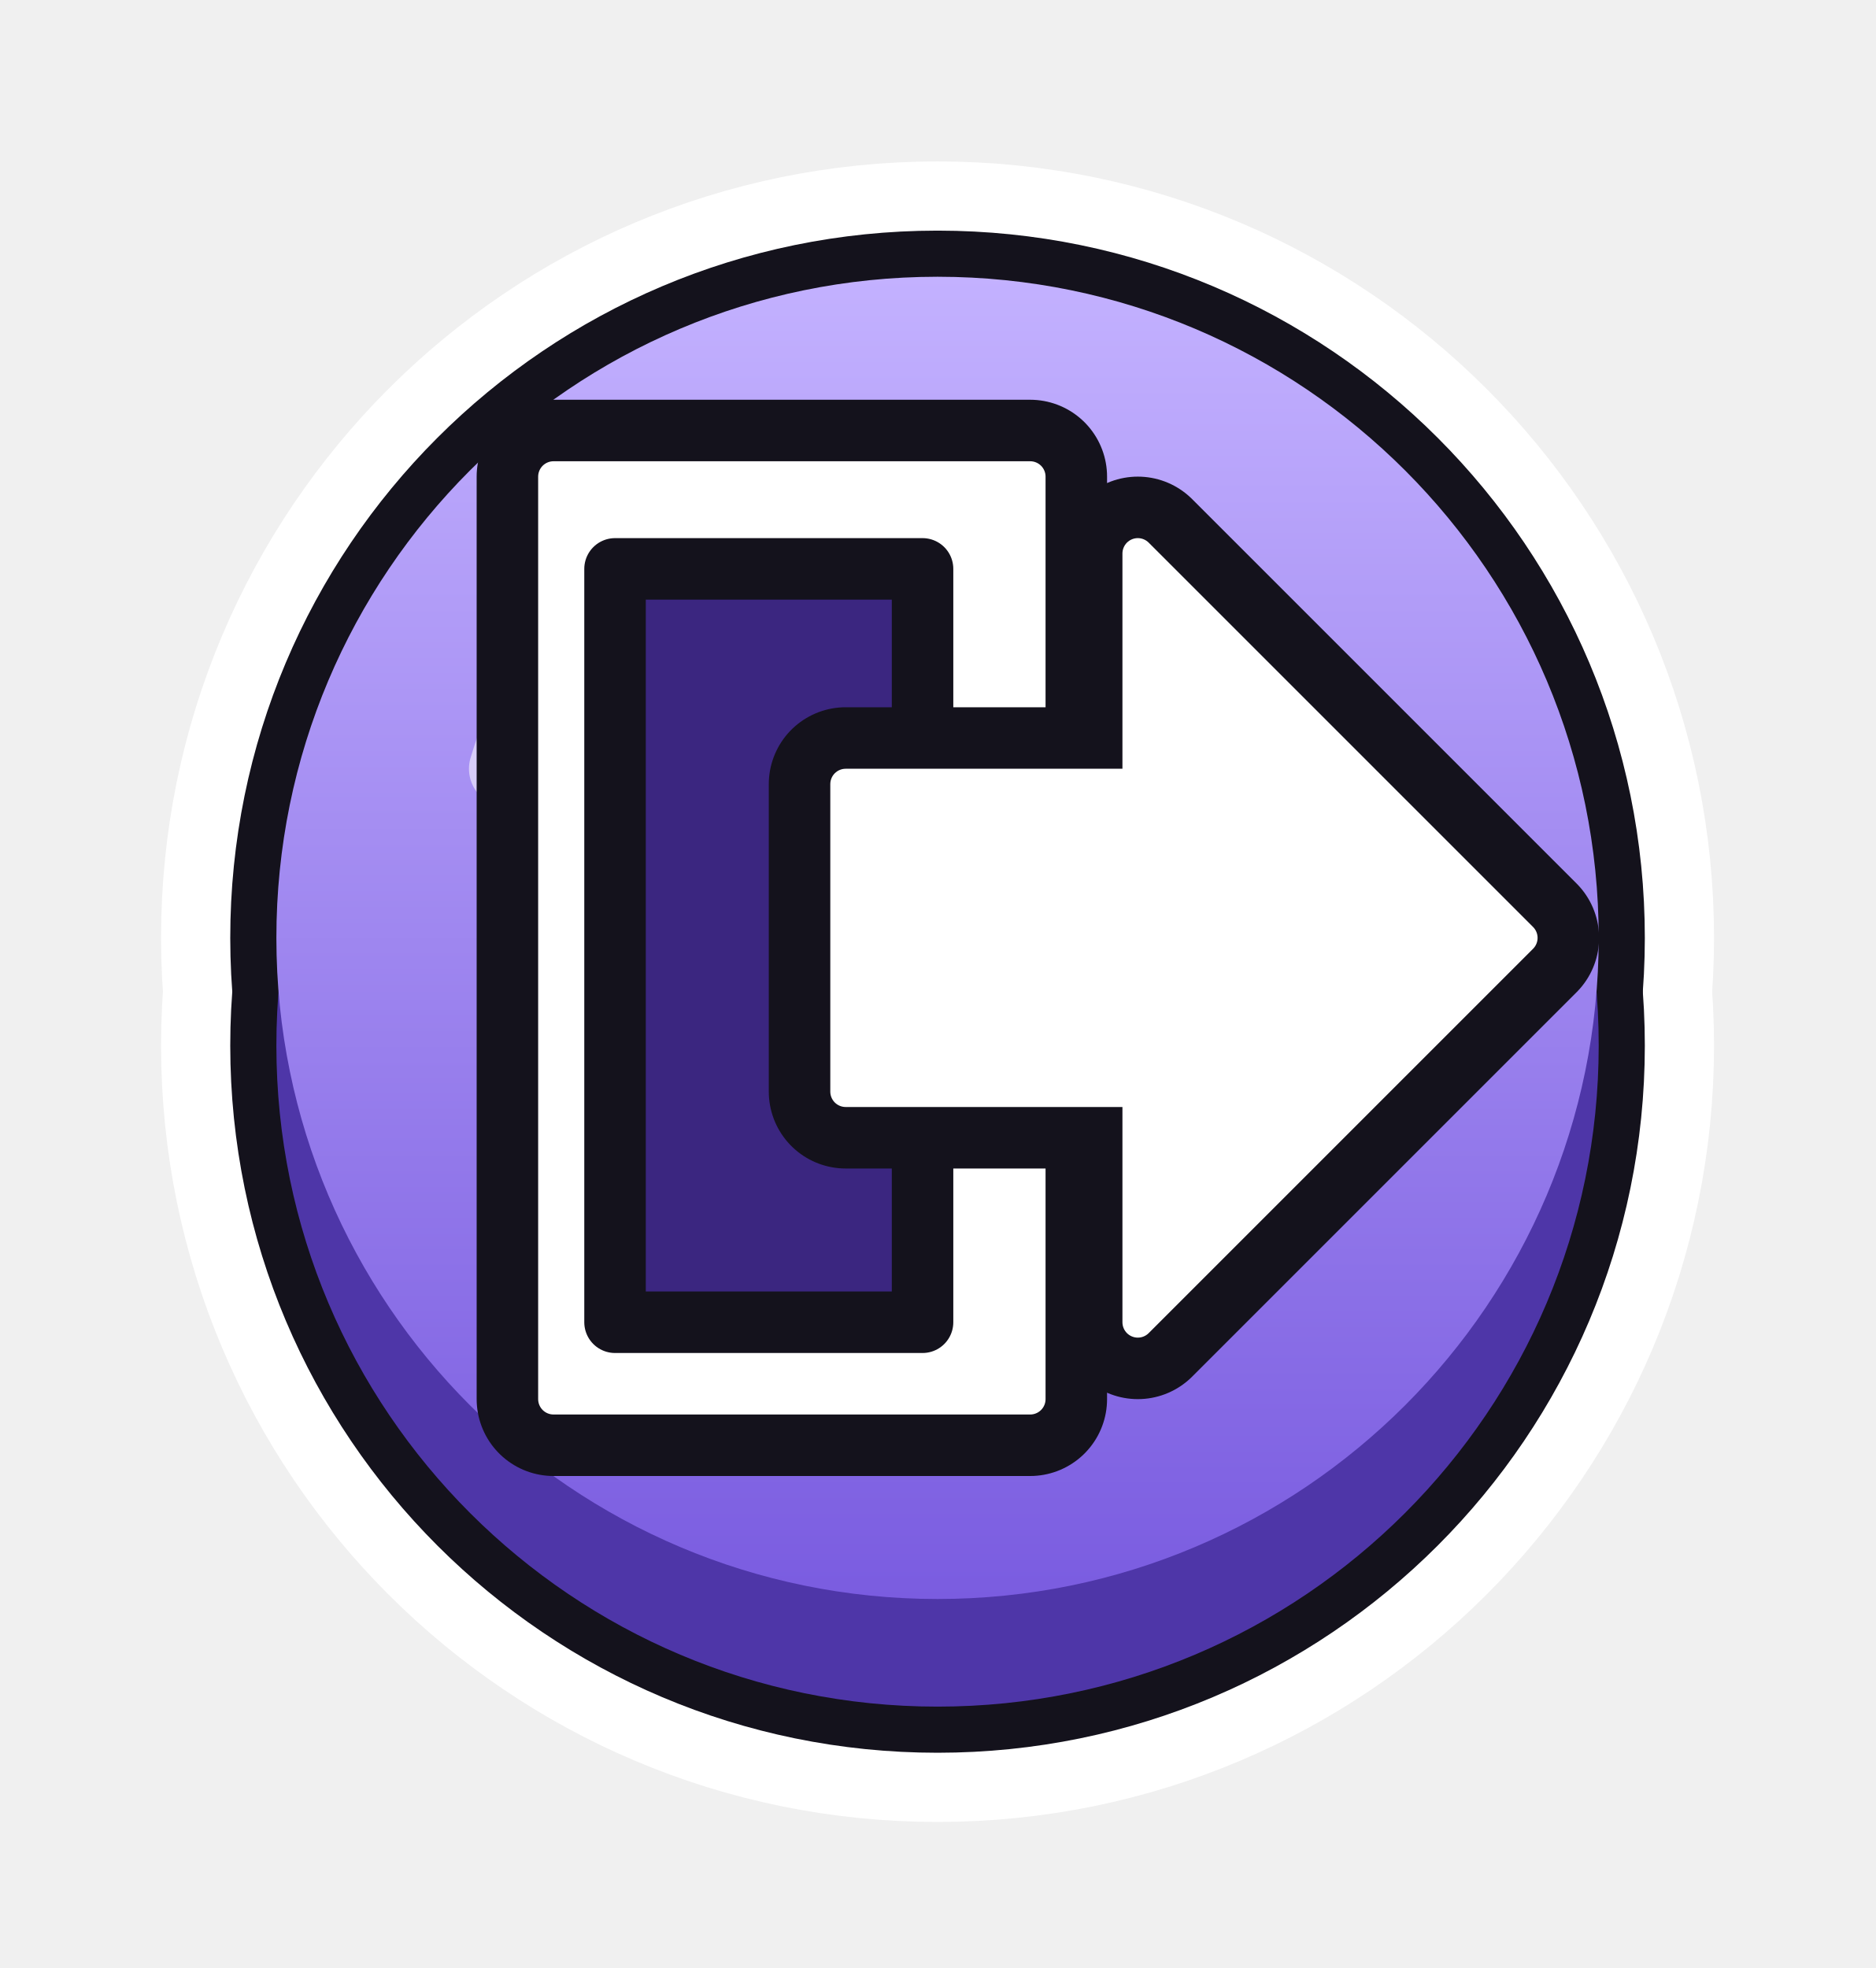
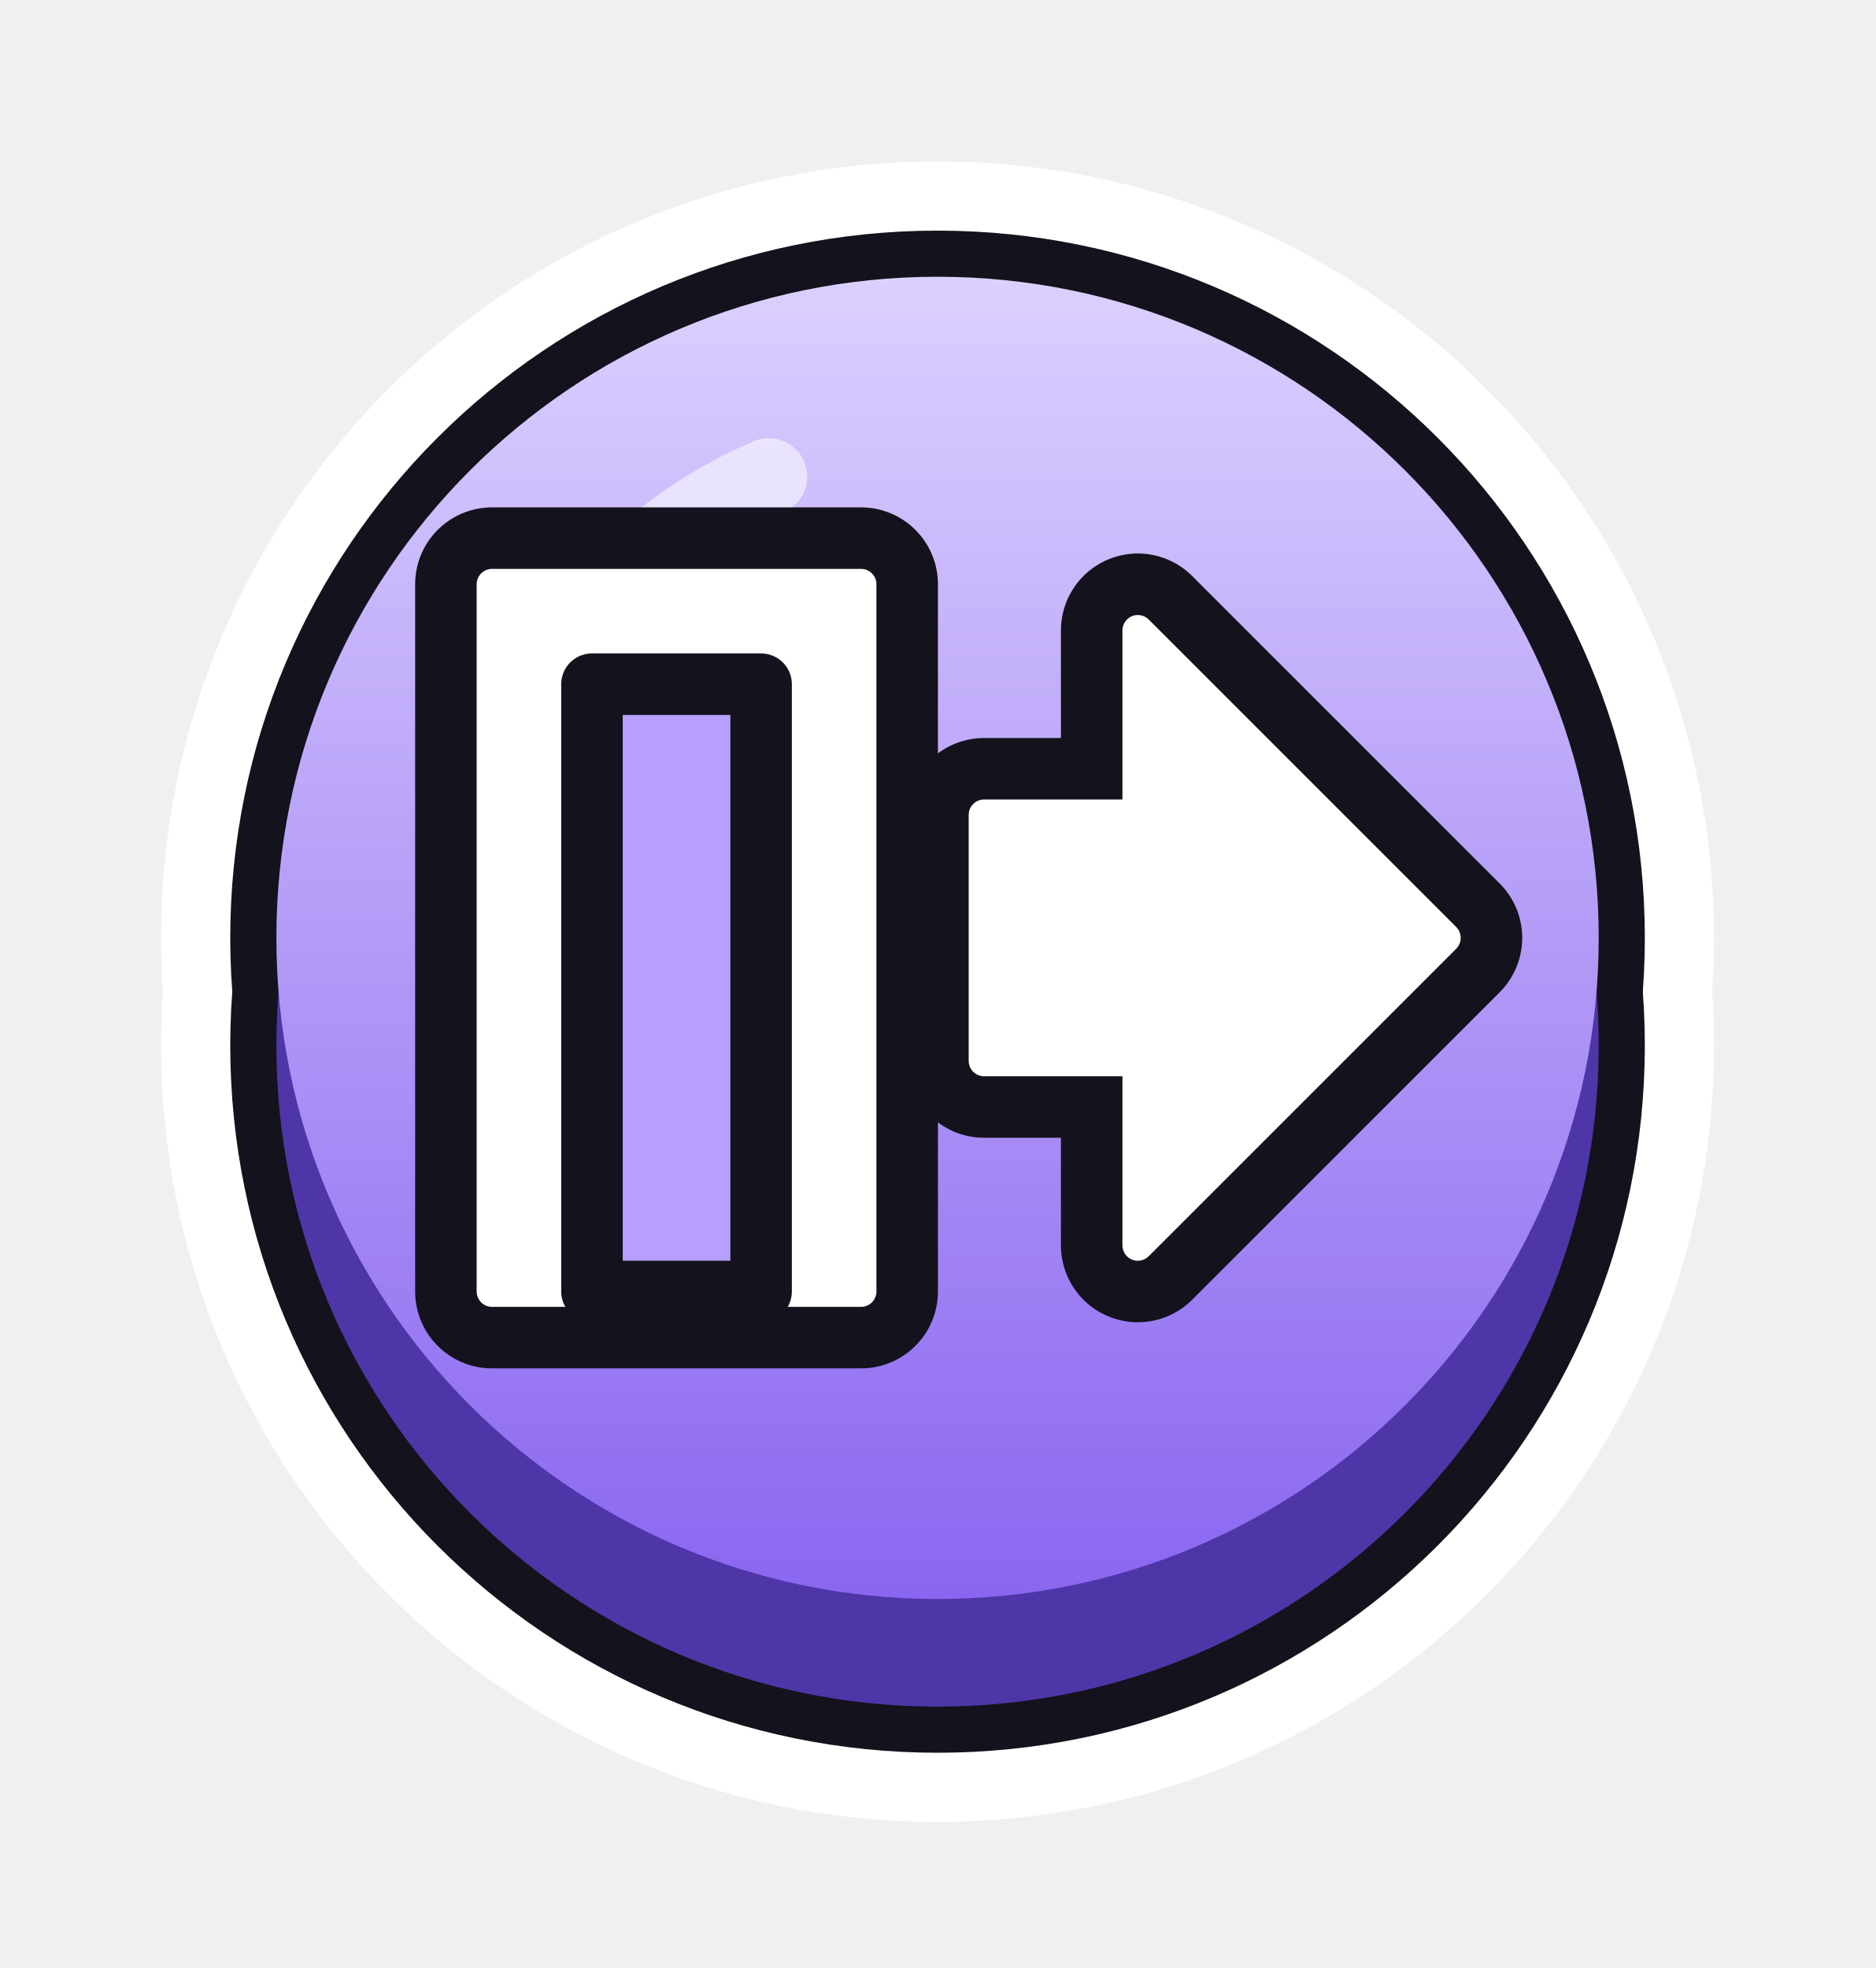
<svg xmlns="http://www.w3.org/2000/svg" viewBox="-22 -22 244 256" width="244" height="256">
  <defs>
    <linearGradient id="g" x1="0" y1="0" x2="0" y2="1">
-       <stop offset="0" stop-color="#C3B1FF" />
-       <stop offset="1" stop-color="#7A5CE0" />
+       <stop offset="0" stop-color="#DCD0FF" />
+       <stop offset="1" stop-color="#8A66F0" />
    </linearGradient>
  </defs>
  <path d="M100,14 A86,86 0 1,1 99.9,14 Z" transform="translate(0,0)" fill="#fff" stroke="#fff" stroke-width="30" stroke-linejoin="round" />
  <path d="M100,14 A86,86 0 1,1 99.9,14 Z" transform="translate(0,14)" fill="#fff" stroke="#fff" stroke-width="30" stroke-linejoin="round" />
  <path d="M100,14 A86,86 0 1,1 99.9,14 Z" transform="translate(0,0)" fill="#14121C" stroke="#14121C" stroke-width="12" stroke-linejoin="round" />
  <path d="M100,14 A86,86 0 1,1 99.9,14 Z" transform="translate(0,14)" fill="#14121C" stroke="#14121C" stroke-width="12" stroke-linejoin="round" />
  <path d="M100,14 A86,86 0 1,1 99.9,14 Z" transform="translate(0,14)" fill="#4E36A8" />
  <path d="M100,14 A86,86 0 1,1 99.9,14 Z" transform="translate(0,0)" fill="url(#g)" />
  <path d="M44,78 A60,60 0 0,1 78,40" fill="none" stroke="#fff" stroke-opacity="0.55" stroke-width="10" stroke-linecap="round" />
-   <path d="M50,40 L112,40 L112,160 L50,160 Z" fill="#14121C" stroke="#14121C" stroke-width="20" stroke-linejoin="round" />
-   <path d="M50,40 L112,40 L112,160 L50,160 Z" fill="#fff" stroke="#fff" stroke-width="4" stroke-linejoin="round" />
-   <path d="M58,52 L98,52 L98,150 L58,150 Z" fill="#3B2680" stroke="#14121C" stroke-width="8" stroke-linejoin="round" />
-   <path d="M88,80 L126,80 L126,50 L176,100 L126,150 L126,120 L88,120 Z" fill="#14121C" stroke="#14121C" stroke-width="20" stroke-linejoin="round" />
-   <path d="M88,80 L126,80 L126,50 L176,100 L126,150 L126,120 L88,120 Z" fill="#fff" stroke="#fff" stroke-width="4" stroke-linejoin="round" />
+   <path d="M42,54 L90,54 L90,146 L42,146 Z" fill="#14121C" stroke="#14121C" stroke-width="20" stroke-linejoin="round" />
+   <path d="M42,54 L90,54 L90,146 L42,146 Z" fill="#fff" stroke="#fff" stroke-width="4" stroke-linejoin="round" />
+   <path d="M55,67 L77,67 L77,146 L55,146 Z" fill="#B79FFF" stroke="#14121C" stroke-width="8" stroke-linejoin="round" />
+   <path d="M106,84 L126,84 L126,60 L166,100 L126,140 L126,116 L106,116 Z" fill="#14121C" stroke="#14121C" stroke-width="20" stroke-linejoin="round" />
+   <path d="M106,84 L126,84 L126,60 L166,100 L126,140 L126,116 L106,116 Z" fill="#fff" stroke="#fff" stroke-width="4" stroke-linejoin="round" />
</svg>
